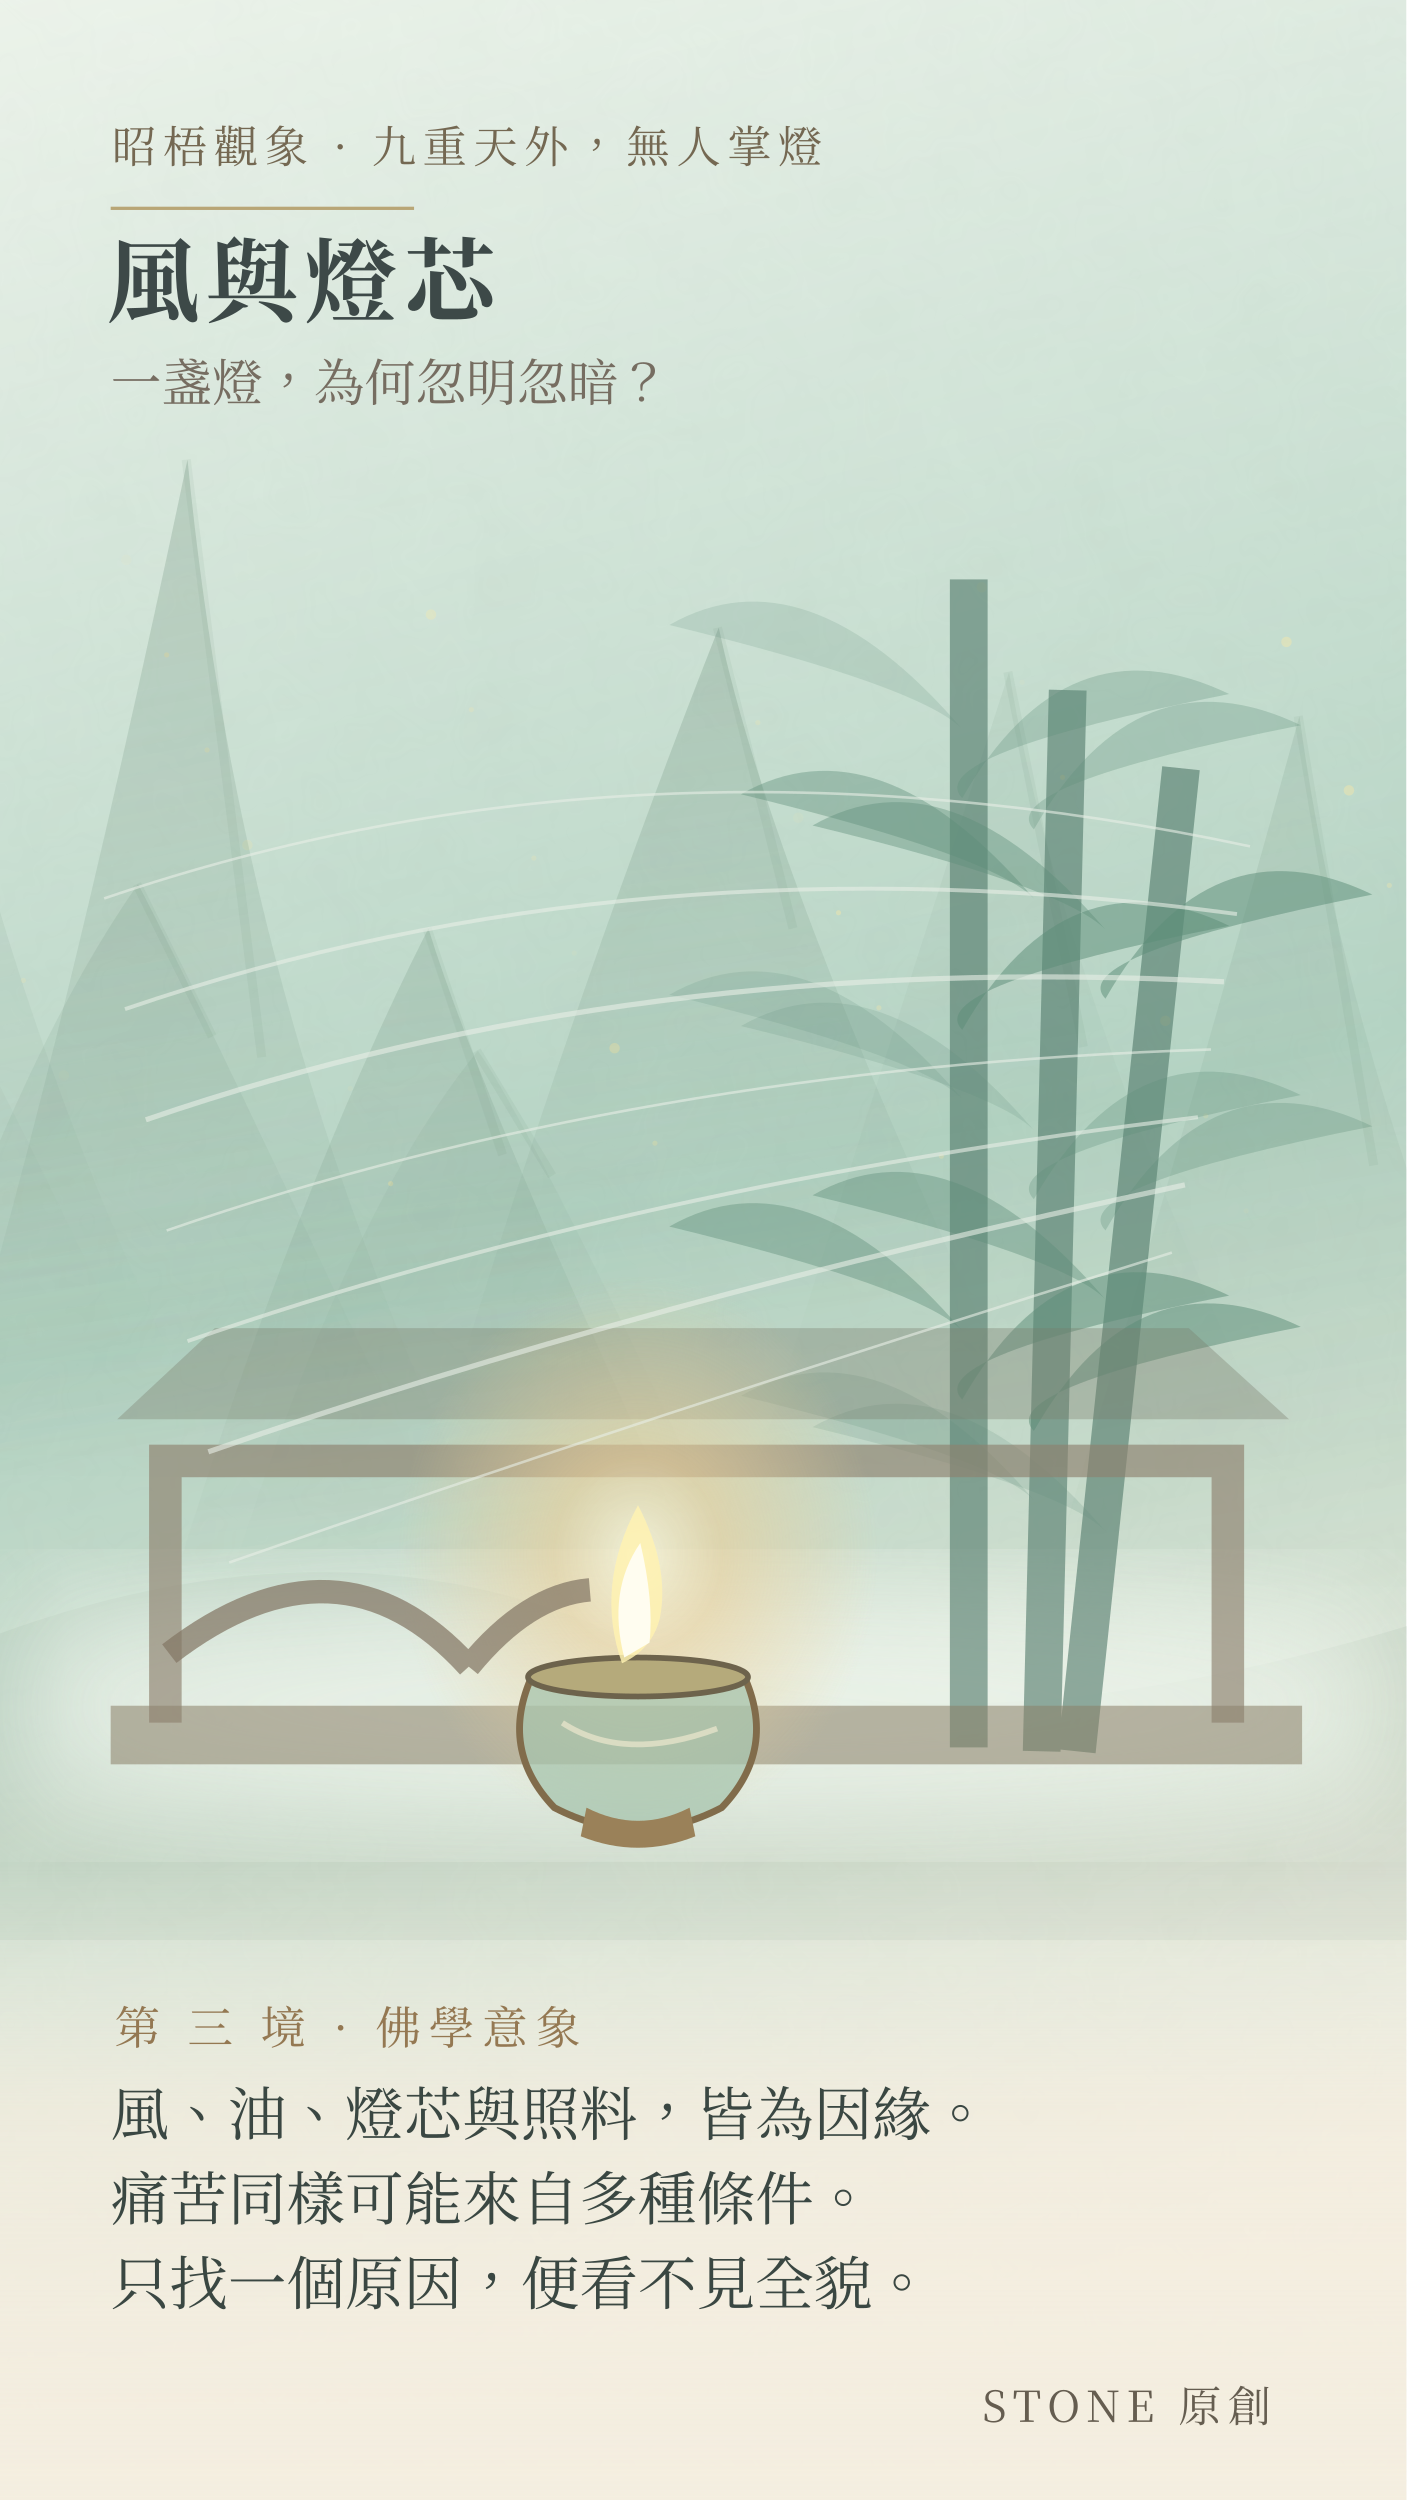
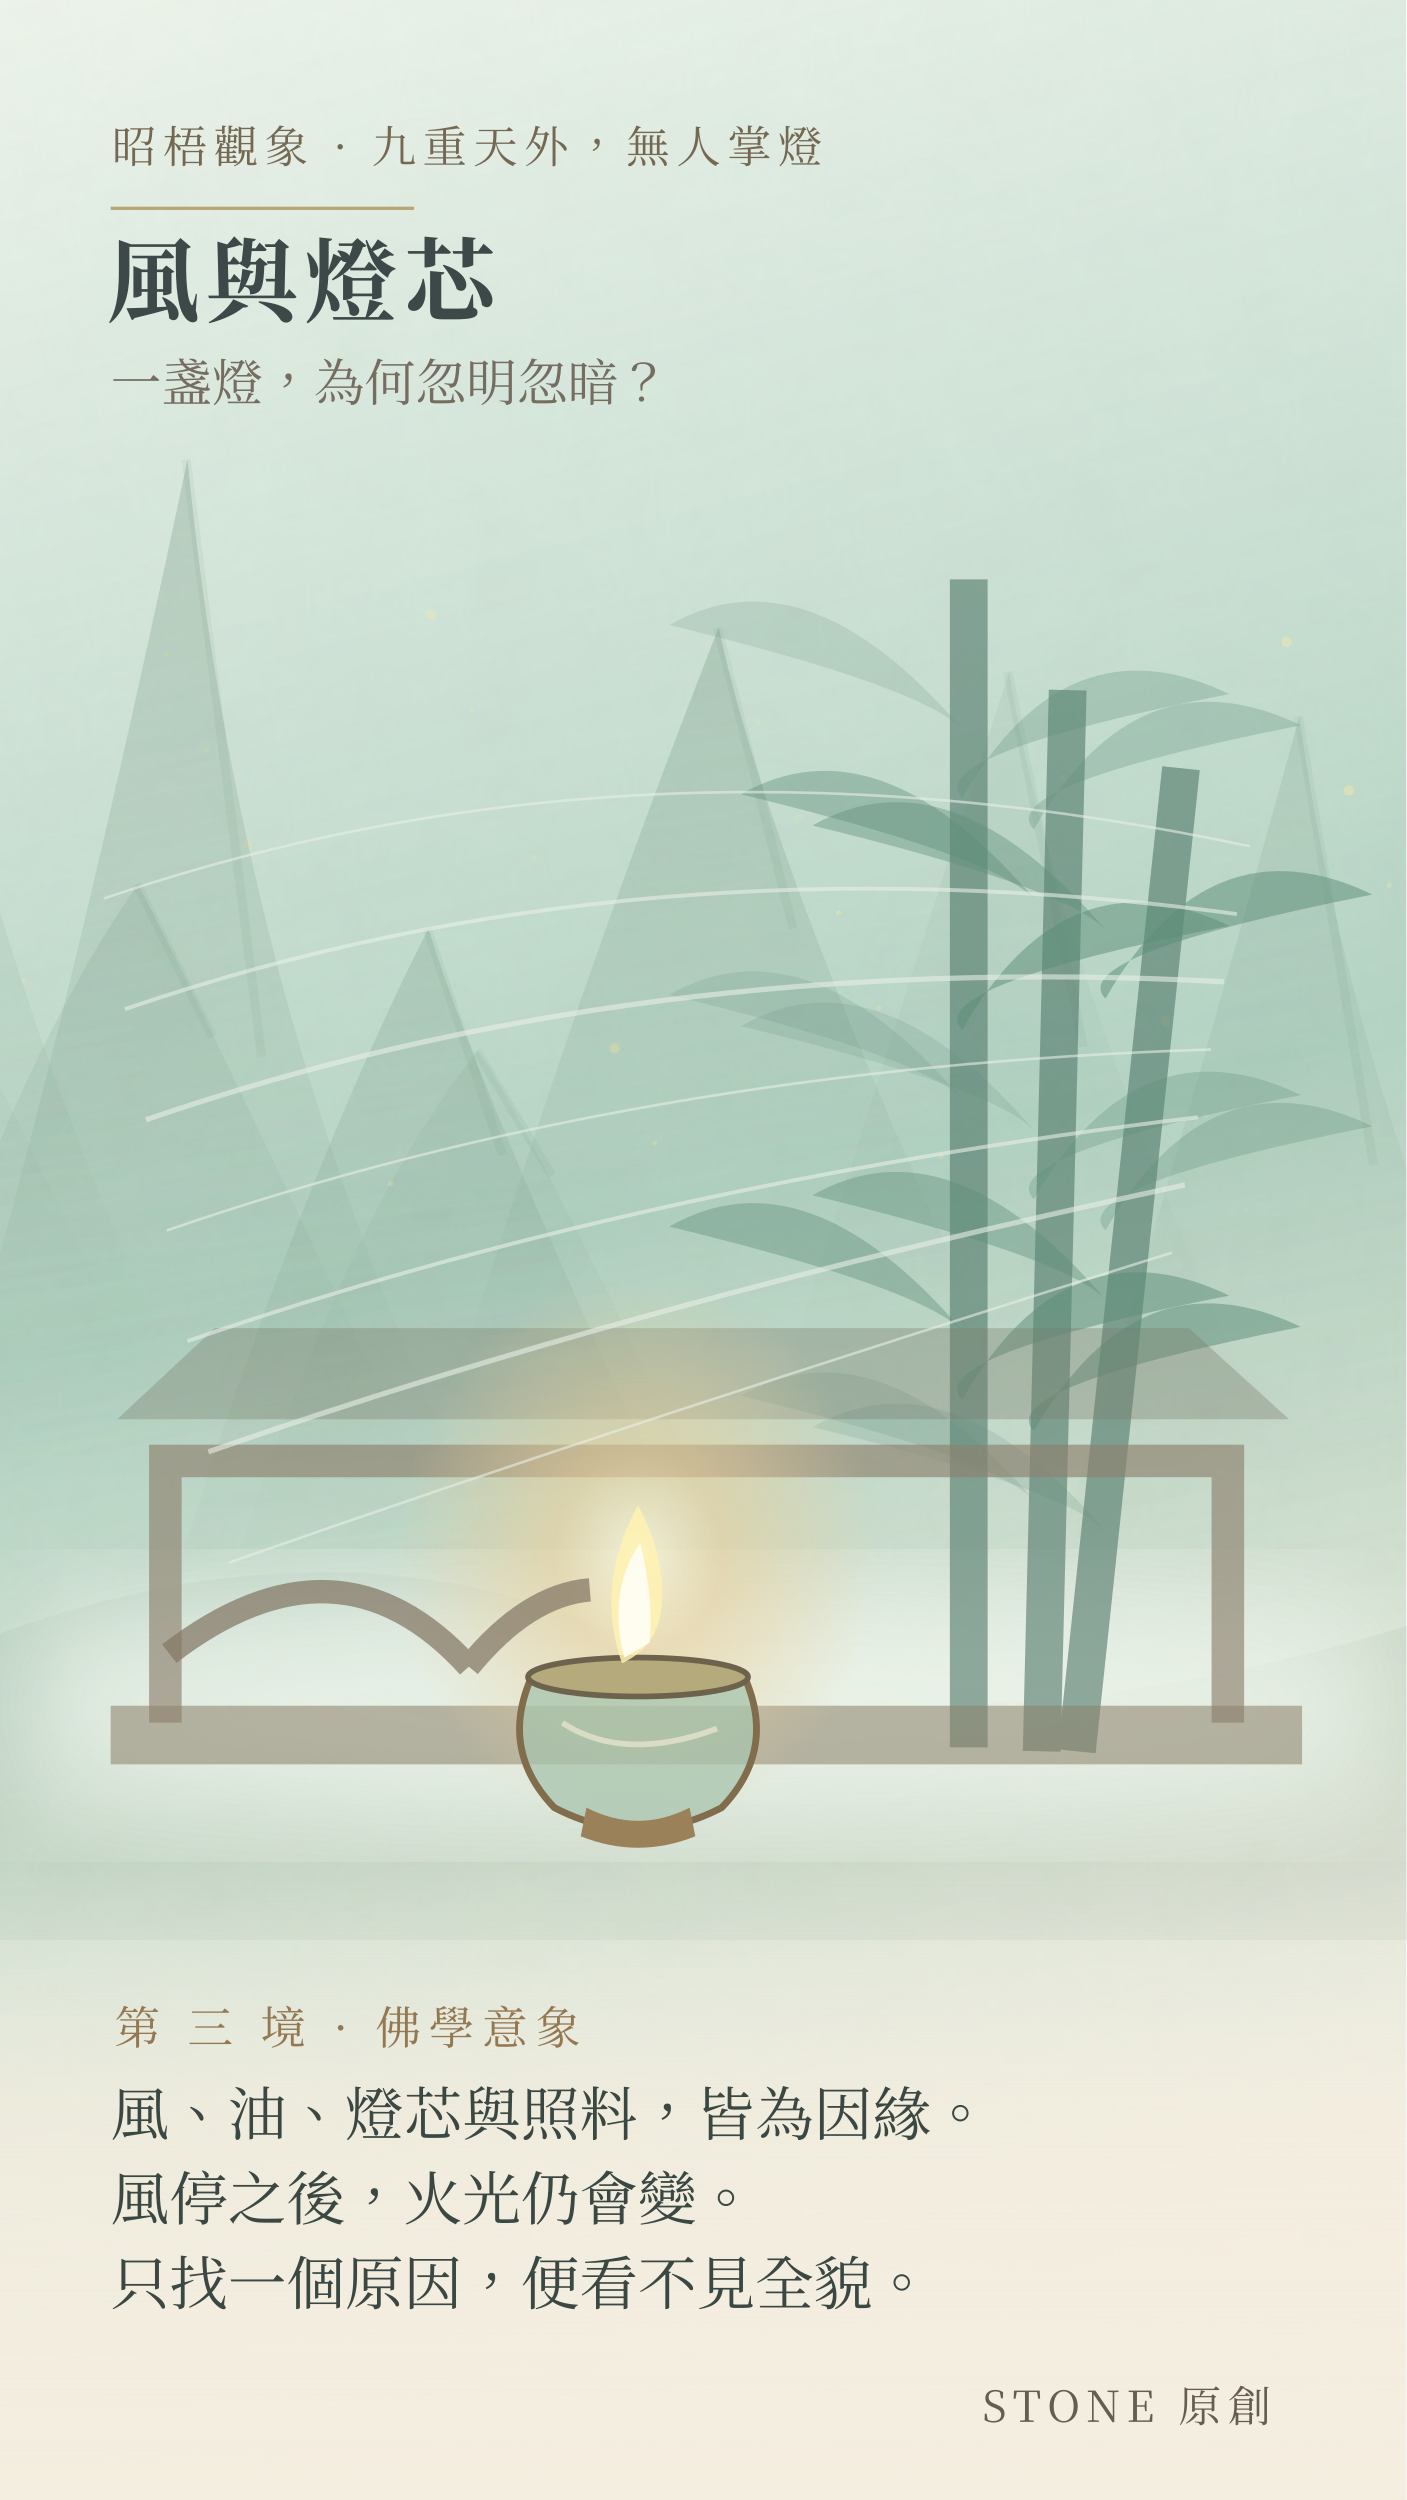
<svg xmlns="http://www.w3.org/2000/svg" width="1080" height="1920" viewBox="0 0 1080 1920" role="img">
  <defs>
    <linearGradient id="sky" x2=".14" y2="1">
      <stop stop-color="#edf4eb" />
      <stop offset=".54" stop-color="#b4d3c3" />
      <stop offset="1" stop-color="#f4eee0" />
    </linearGradient>
    <linearGradient id="fade" x1="0" y1="0" x2="0" y2="1">
      <stop stop-color="#edf4eb" stop-opacity="0" />
      <stop offset=".38" stop-color="#f4eee0" stop-opacity=".7" />
      <stop offset="1" stop-color="#f4eee0" stop-opacity="1" />
    </linearGradient>
    <radialGradient id="light">
      <stop stop-color="#fff9dd" stop-opacity=".99" />
      <stop offset=".35" stop-color="#ecd09a" stop-opacity=".8" />
      <stop offset="1" stop-color="#ecd09a" stop-opacity="0" />
    </radialGradient>
    <linearGradient id="cliff" x2=".1" y2="1">
      <stop stop-color="#587c67" stop-opacity=".46" />
      <stop offset="1" stop-color="#587c67" stop-opacity=".03" />
    </linearGradient>
    <filter id="soft">
      <feGaussianBlur stdDeviation="24" />
    </filter>
    <filter id="haze">
      <feGaussianBlur stdDeviation="55" />
    </filter>
    <filter id="paper">
      <feTurbulence type="fractalNoise" baseFrequency=".017" numOctaves="3" seed="7" result="noise" />
      <feColorMatrix in="noise" type="saturate" values="0" />
      <feComponentTransfer>
        <feFuncA type="linear" slope=".11" />
      </feComponentTransfer>
    </filter>
  </defs>
  <rect width="1080" height="1920" fill="url(#sky)" />
  <rect width="1080" height="1920" fill="#fff8ea" filter="url(#paper)" opacity=".36" />
  <circle cx="97" cy="430" r="4" fill="#ffe9a2" opacity="0.08" />
  <circle cx="410" cy="659" r="2" fill="#ffe9a2" opacity="0.18" />
  <circle cx="723" cy="888" r="2" fill="#ffe9a2" opacity="0.28" />
  <circle cx="1036" cy="607" r="4" fill="#ffe9a2" opacity="0.38" />
  <circle cx="269" cy="836" r="2" fill="#ffe9a2" opacity="0.08" />
  <circle cx="582" cy="555" r="2" fill="#ffe9a2" opacity="0.18" />
  <circle cx="895" cy="784" r="4" fill="#ffe9a2" opacity="0.28" />
  <circle cx="128" cy="503" r="2" fill="#ffe9a2" opacity="0.38" />
  <circle cx="441" cy="732" r="2" fill="#ffe9a2" opacity="0.08" />
  <circle cx="754" cy="451" r="4" fill="#ffe9a2" opacity="0.18" />
  <circle cx="1067" cy="680" r="2" fill="#ffe9a2" opacity="0.28" />
  <circle cx="300" cy="909" r="2" fill="#ffe9a2" opacity="0.38" />
  <circle cx="613" cy="628" r="4" fill="#ffe9a2" opacity="0.08" />
  <circle cx="926" cy="857" r="2" fill="#ffe9a2" opacity="0.18" />
  <circle cx="159" cy="576" r="2" fill="#ffe9a2" opacity="0.28" />
  <circle cx="472" cy="805" r="4" fill="#ffe9a2" opacity="0.38" />
  <circle cx="785" cy="524" r="2" fill="#ffe9a2" opacity="0.08" />
  <circle cx="18" cy="753" r="2" fill="#ffe9a2" opacity="0.18" />
  <circle cx="331" cy="472" r="4" fill="#ffe9a2" opacity="0.28" />
  <circle cx="644" cy="701" r="2" fill="#ffe9a2" opacity="0.38" />
  <circle cx="957" cy="930" r="2" fill="#ffe9a2" opacity="0.08" />
  <circle cx="190" cy="649" r="4" fill="#ffe9a2" opacity="0.18" />
  <circle cx="503" cy="878" r="2" fill="#ffe9a2" opacity="0.28" />
  <circle cx="816" cy="597" r="2" fill="#ffe9a2" opacity="0.38" />
  <circle cx="49" cy="826" r="4" fill="#ffe9a2" opacity="0.08" />
  <circle cx="362" cy="545" r="2" fill="#ffe9a2" opacity="0.18" />
  <circle cx="675" cy="774" r="2" fill="#ffe9a2" opacity="0.28" />
  <circle cx="988" cy="493" r="4" fill="#ffe9a2" opacity="0.38" />
  <g>
    <path d="M-310 1025 Q-220 735 -117 645 Q-76 665 95 1030Z" fill="url(#cliff)" opacity="0.19" />
    <path d="M-118 645 L-60 705" stroke="#587c67" opacity=".08" stroke-width="7" />
    <path d="M-87 1116 Q3 826 106 679 Q147 756 318 1121Z" fill="url(#cliff)" opacity="0.31" />
    <path d="M105 679 L163 796" stroke="#587c67" opacity=".08" stroke-width="7" />
    <path d="M136 1207 Q226 917 329 713 Q370 847 541 1212Z" fill="url(#cliff)" opacity="0.43" />
    <path d="M328 713 L386 887" stroke="#587c67" opacity=".08" stroke-width="7" />
    <path d="M359 1033 Q449 743 552 482 Q593 673 764 1038Z" fill="url(#cliff)" opacity="0.55" />
    <path d="M551 482 L609 713" stroke="#587c67" opacity=".08" stroke-width="7" />
    <path d="M582 1124 Q672 834 775 516 Q816 764 987 1129Z" fill="url(#cliff)" opacity="0.19" />
    <path d="M774 516 L832 804" stroke="#587c67" opacity=".08" stroke-width="7" />
    <path d="M805 1215 Q895 925 998 550 Q1039 855 1210 1220Z" fill="url(#cliff)" opacity="0.31" />
    <path d="M997 550 L1055 895" stroke="#587c67" opacity=".08" stroke-width="7" />
    <path d="M-272 1041 Q-182 751 -79 319 Q-38 681 133 1046Z" fill="url(#cliff)" opacity="0.43" />
    <path d="M-80 319 L-22 721" stroke="#587c67" opacity=".08" stroke-width="7" />
    <path d="M-49 1132 Q41 842 144 353 Q185 772 356 1137Z" fill="url(#cliff)" opacity="0.55" />
    <path d="M143 353 L201 812" stroke="#587c67" opacity=".08" stroke-width="7" />
    <path d="M174 1223 Q264 933 367 807 Q408 863 579 1228Z" fill="url(#cliff)" opacity="0.19" />
    <path d="M366 807 L424 903" stroke="#587c67" opacity=".08" stroke-width="7" />
  </g>
  <path d="M-40 1270 Q250 1150 485 1260 T1140 1230V1490H-40Z" fill="#587c67" opacity=".09" />
  <ellipse cx="530" cy="1310" rx="650" ry="100" fill="#edf4eb" filter="url(#haze)" opacity=".9" />
  <path d="M744 445L744 1342M820 530L800 1345M907 590L827 1345" stroke="#507869" stroke-width="29" opacity=".6" />
  <path d="M739 560 Q619 420 514 480 Q707 527 739 560Z" fill="#5d8d78" opacity="0.18" />
  <path d="M794 637 Q874 497 999 557 Q762 604 794 637Z" fill="#5d8d78" opacity="0.29" />
  <path d="M849 714 Q729 574 624 634 Q817 681 849 714Z" fill="#5d8d78" opacity="0.4" />
  <path d="M739 791 Q819 651 944 711 Q707 758 739 791Z" fill="#5d8d78" opacity="0.51" />
  <path d="M794 868 Q674 728 569 788 Q762 835 794 868Z" fill="#5d8d78" opacity="0.18" />
  <path d="M849 945 Q929 805 1054 865 Q817 912 849 945Z" fill="#5d8d78" opacity="0.29" />
  <path d="M739 1022 Q619 882 514 942 Q707 989 739 1022Z" fill="#5d8d78" opacity="0.4" />
  <path d="M794 1099 Q874 959 999 1019 Q762 1066 794 1099Z" fill="#5d8d78" opacity="0.51" />
  <path d="M849 1176 Q729 1036 624 1096 Q817 1143 849 1176Z" fill="#5d8d78" opacity="0.18" />
  <path d="M739 613 Q819 473 944 533 Q707 580 739 613Z" fill="#5d8d78" opacity="0.29" />
  <path d="M794 690 Q674 550 569 610 Q762 657 794 690Z" fill="#5d8d78" opacity="0.4" />
  <path d="M849 767 Q929 627 1054 687 Q817 734 849 767Z" fill="#5d8d78" opacity="0.51" />
  <path d="M739 844 Q619 704 514 764 Q707 811 739 844Z" fill="#5d8d78" opacity="0.18" />
  <path d="M794 921 Q874 781 999 841 Q762 888 794 921Z" fill="#5d8d78" opacity="0.29" />
  <path d="M849 998 Q729 858 624 918 Q817 965 849 998Z" fill="#5d8d78" opacity="0.4" />
  <path d="M739 1075 Q819 935 944 995 Q707 1042 739 1075Z" fill="#5d8d78" opacity="0.51" />
  <path d="M794 1152 Q674 1012 569 1072 Q762 1119 794 1152Z" fill="#5d8d78" opacity="0.18" />
  <path d="M85 1310H1000V1355H85Z" fill="#8b8067" opacity=".55" />
  <path d="M127 1323V1122H943V1323" fill="none" stroke="#8e816f" stroke-width="25" opacity=".65" />
  <path d="M90 1090H990L913 1020H165Z" fill="#777a6b" opacity=".35" />
  <g transform="translate(490 1295) scale(0.88)">
    <ellipse cx="0" cy="-115" rx="210" ry="245" fill="url(#light)" opacity=".75" />
    <path d="M-92 -10 Q-122 55 -73 106 Q0 144 73 106 Q122 55 92 -10Z" fill="#a5c4ad" fill-opacity=".72" stroke="#816c4b" stroke-width="6" />
    <ellipse cy="-8" rx="96" ry="17" fill="#b5aa7b" stroke="#6d634c" stroke-width="5" />
    <path d="M-45 106 Q0 129 45 106 L50 131 Q0 151 -50 131Z" fill="#9a8159" />
    <path d="M-14 -20Q-38 -88 0 -158Q28 -104 19 -59Q12 -32 -14 -20Z" fill="#fff2b2" opacity=".85" />
    <path d="M-12 -25 Q-27 -83 2 -125 Q14 -74 10 -38Z" fill="#fffdf0" />
    <path d="M-66 32 Q-12 67 69 37" fill="none" stroke="#f7eed3" opacity=".6" stroke-width="5" />
  </g>
  <path d="M80 690Q490 550 960 650" fill="none" stroke="#e8eee6" opacity=".6" stroke-width="2" />
  <path d="M96 775Q490 640 950 702" fill="none" stroke="#e8eee6" opacity=".6" stroke-width="3" />
  <path d="M112 860Q490 730 940 754" fill="none" stroke="#e8eee6" opacity=".6" stroke-width="4" />
  <path d="M128 945Q490 820 930 806" fill="none" stroke="#e8eee6" opacity=".6" stroke-width="2" />
  <path d="M144 1030Q490 910 920 858" fill="none" stroke="#e8eee6" opacity=".6" stroke-width="3" />
  <path d="M160 1115Q490 1000 910 910" fill="none" stroke="#e8eee6" opacity=".6" stroke-width="4" />
  <path d="M176 1200Q490 1090 900 962" fill="none" stroke="#e8eee6" opacity=".6" stroke-width="2" />
  <path d="M130 1270 Q260 1170 360 1280 M360 1280Q405 1225 453 1221" stroke="#847765" fill="none" stroke-width="18" opacity=".73" />
  <rect y="1430" width="1080" height="490" fill="url(#fade)" />
  <g font-family="Noto Serif CJK TC,PingFang TC,serif" fill="#3d4948">
    <text x="86" y="125" font-size="34" letter-spacing="5" fill="#746852">昭梧觀象  ·  九重天外，無人掌燈</text>
    <path d="M85 160 H318" stroke="#b8a676" stroke-width="2.5" />
    <text x="82" y="242" font-size="71" font-weight="600" letter-spacing="5">風與燈芯</text>
    <text x="85" y="308" font-size="39" fill="#766d61">一盞燈，為何忽明忽暗？</text>
    <text x="88" y="1570" font-size="35" letter-spacing="6" fill="#947852">第 三 境 · 佛學意象</text>
    <text x="85" y="1640" font-size="45" fill="#3a4742">風、油、燈芯與照料，皆為因緣。</text>
-     <text x="85" y="1705" font-size="45" fill="#3a4742">痛苦同樣可能來自多種條件。</text>
+     <text x="85" y="1705" font-size="45" fill="#3a4742">風停之後，火光仍會變。</text>
    <text x="85" y="1770" font-size="45" fill="#3a4742">只找一個原因，便看不見全貌。</text>
  </g>
  <text x="976" y="1860" text-anchor="end" font-family="Noto Serif CJK TC,serif" font-size="33" letter-spacing="5" fill="#655d50">STONE 原創</text>
</svg>
